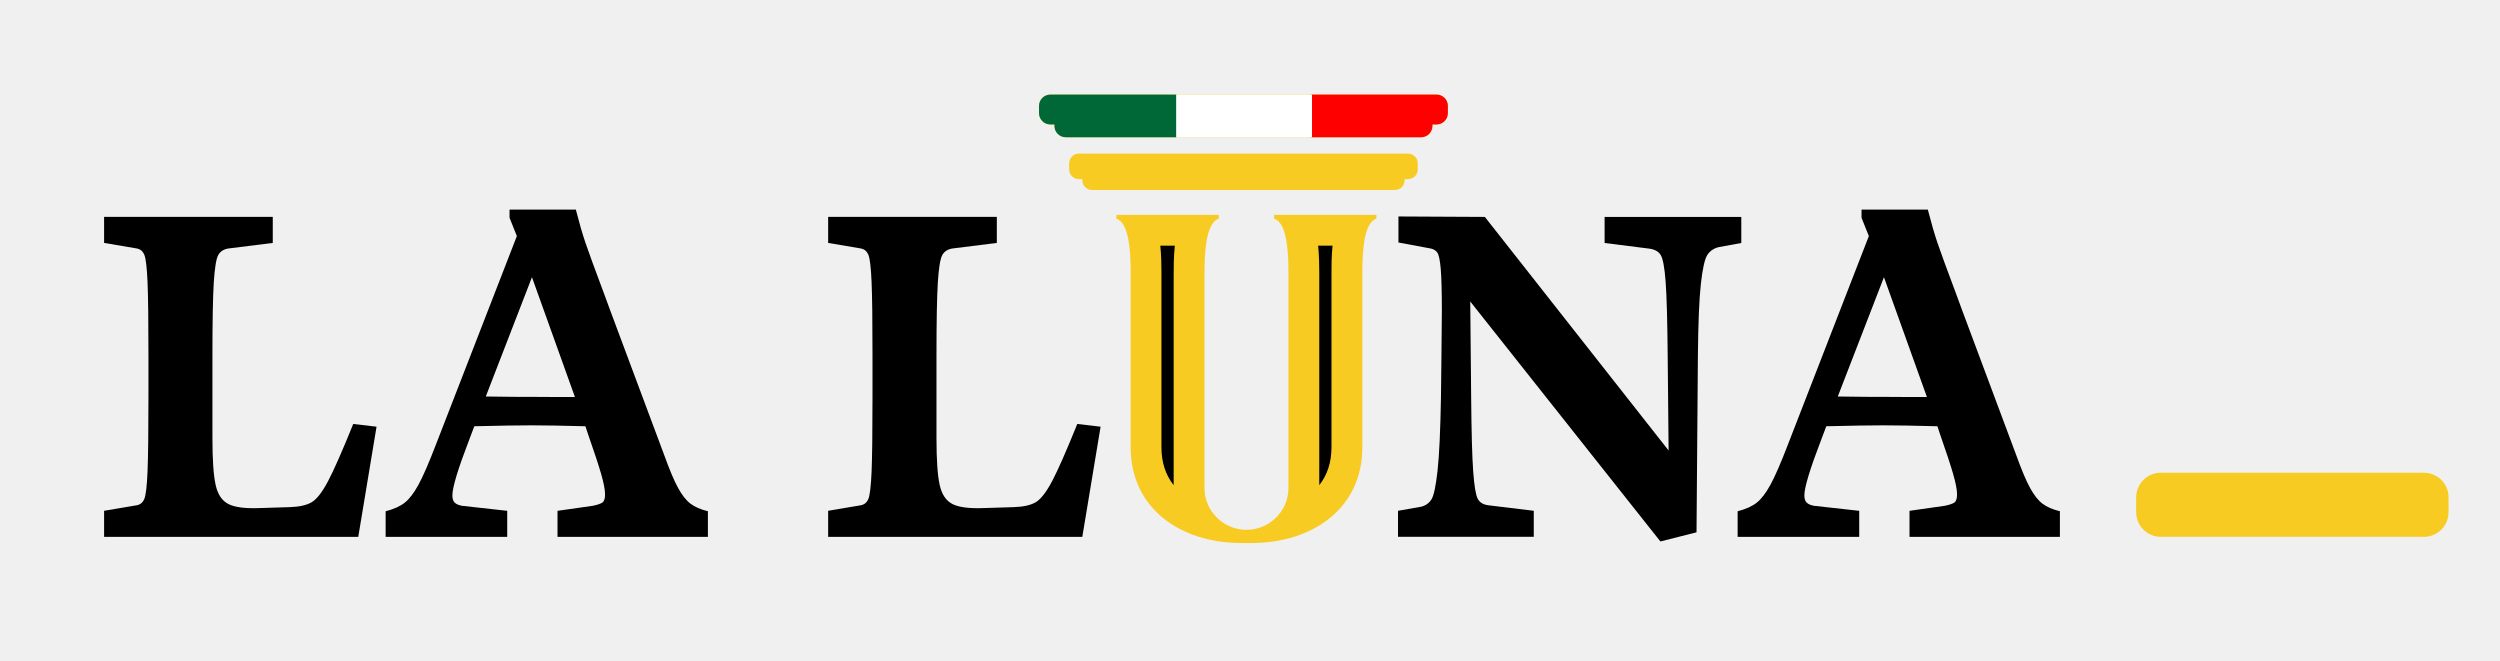
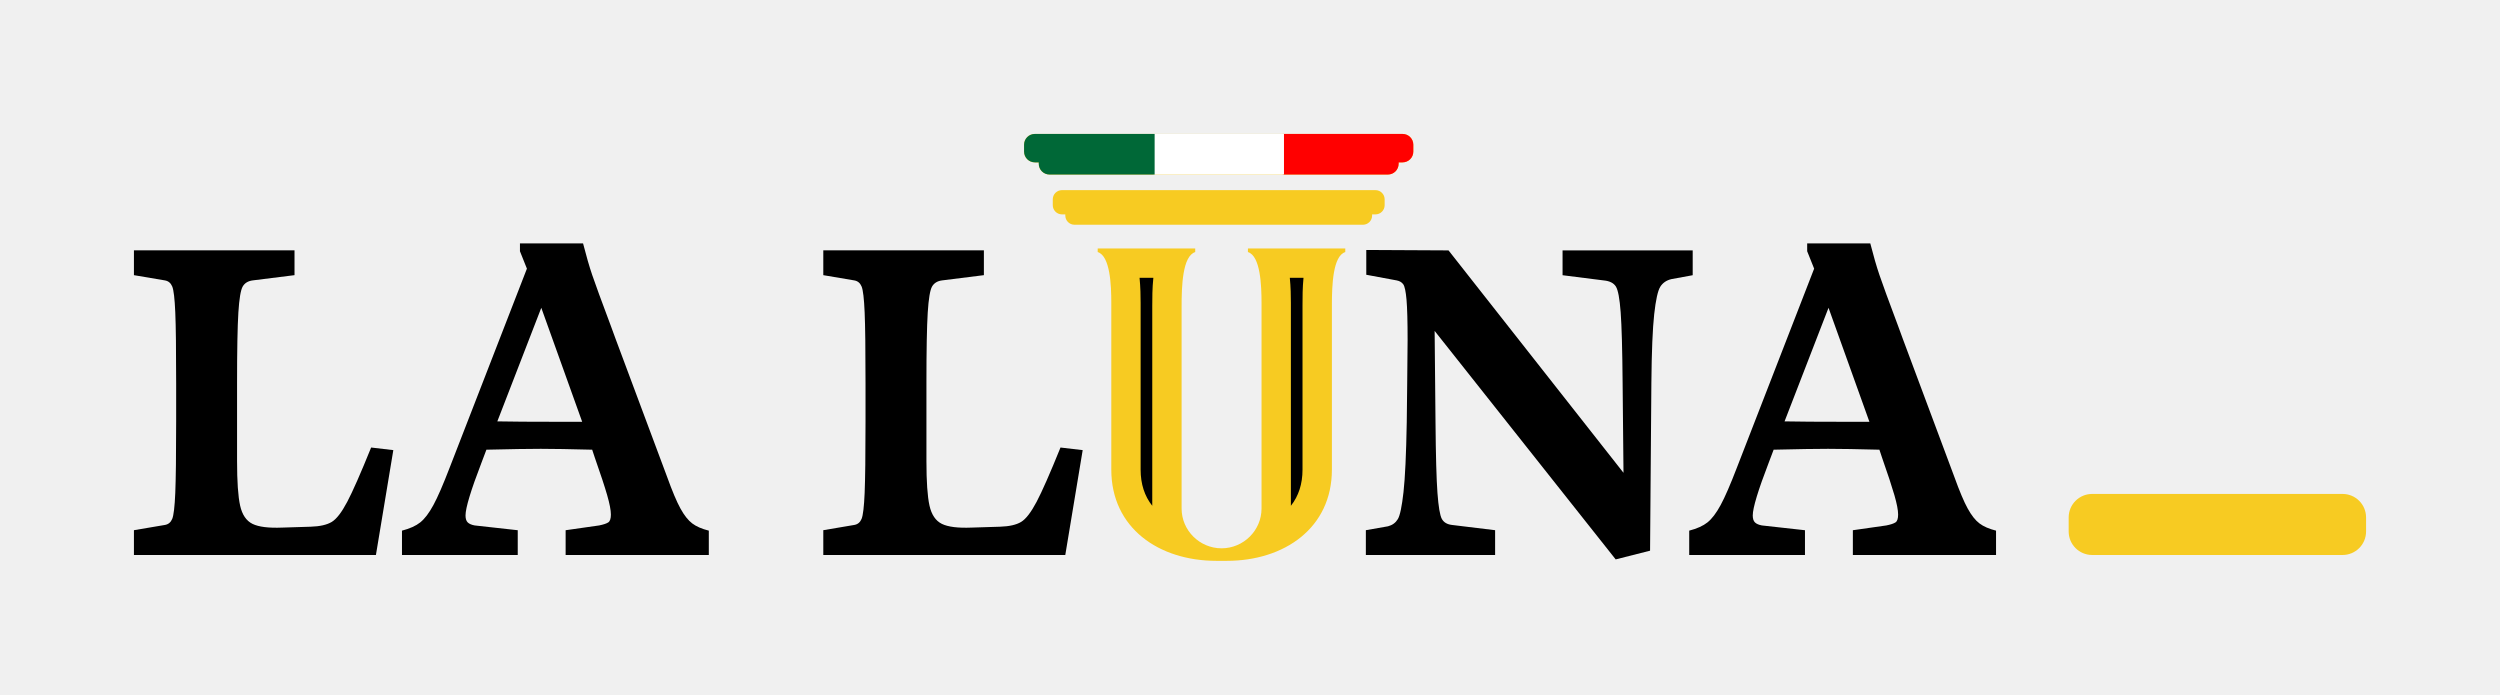
- <svg xmlns="http://www.w3.org/2000/svg" id="Layer_1" version="1.1" viewBox="0 0 841 222.17">
+ <svg xmlns="http://www.w3.org/2000/svg" id="Layer_1" version="1.1" viewBox="-12.30 -15.50 883.31 245.48">
  <defs>
    <style>
      .st0 {
        fill: #fff;
      }

      .st1 {
        fill: #f7cb22;
      }

      .st2 {
        fill: red;
      }

      .st3 {
        fill: #006837;
      }
    </style>
  </defs>
  <path d="M35.02,180.59v-8.76l10.92-1.85c1.23-.2,2.1-.92,2.61-2.15.51-1.23.87-4.28,1.08-9.15.2-4.87.31-13.25.31-25.14v-13.53c0-11.89-.1-20.27-.31-25.14-.21-4.87-.56-7.92-1.08-9.15-.51-1.23-1.38-1.95-2.61-2.15l-10.92-1.85v-8.76h56.74v8.76l-14.76,1.85c-1.64.21-2.82.92-3.54,2.15-.72,1.23-1.23,4.31-1.54,9.23-.31,4.92-.46,13.28-.46,25.06v27.37c0,7.28.36,12.53,1.08,15.76.72,3.23,2.18,5.38,4.38,6.46,2.2,1.08,5.71,1.51,10.53,1.31l10-.31c3.28-.1,5.77-.67,7.46-1.69,1.69-1.02,3.51-3.38,5.46-7.07,1.95-3.69,4.77-10.1,8.46-19.22l7.84.92-6.15,37.06H35.02Z" />
  <path d="M136.2,169.06c1.54-1.23,3.08-3.25,4.61-6.07,1.54-2.82,3.48-7.3,5.84-13.45l27.22-70.12-2.46-6.15v-2.77h22.3c1.13,4.41,2.2,8.13,3.23,11.15,1.02,3.03,3.23,9.05,6.61,18.07l1.69,4.61,18.14,48.59c1.85,5.13,3.43,8.89,4.77,11.3,1.33,2.41,2.71,4.15,4.15,5.23,1.43,1.08,3.38,1.92,5.84,2.54v8.61h-50.59v-8.76l11.84-1.69c1.54-.31,2.61-.67,3.23-1.08.62-.41.92-1.33.92-2.77,0-1.54-.44-3.82-1.31-6.84-.87-3.02-2.33-7.46-4.38-13.3l-.92-2.77c-7.79-.2-13.84-.31-18.15-.31s-10.61.1-19.22.31l-1.69,4.46c-3.79,9.84-5.69,16.1-5.69,18.76,0,1.13.25,1.95.77,2.46.51.51,1.33.87,2.46,1.08l15.22,1.69v8.76h-40.9v-8.61c2.77-.72,4.92-1.69,6.46-2.92ZM184.79,133.54h8.61l-14.45-40.29-15.53,40.13c4.82.1,11.94.15,21.37.15Z" />
  <path d="M278.59,180.59v-8.76l10.92-1.85c1.23-.2,2.1-.92,2.61-2.15.51-1.23.87-4.28,1.08-9.15.2-4.87.31-13.25.31-25.14v-13.53c0-11.89-.1-20.27-.31-25.14-.21-4.87-.56-7.92-1.08-9.15-.51-1.23-1.38-1.95-2.61-2.15l-10.92-1.85v-8.76h56.74v8.76l-14.76,1.85c-1.64.21-2.82.92-3.54,2.15-.72,1.23-1.23,4.31-1.54,9.23s-.46,13.28-.46,25.06v27.37c0,7.28.36,12.53,1.08,15.76.72,3.23,2.18,5.38,4.38,6.46,2.2,1.08,5.71,1.51,10.53,1.31l10-.31c3.28-.1,5.77-.67,7.46-1.69,1.69-1.02,3.51-3.38,5.46-7.07,1.95-3.69,4.77-10.1,8.46-19.22l7.84.92-6.15,37.06h-85.5Z" />
  <path d="M435.14,175.17c2.19-3.12,3.47-6.91,3.47-10.99v-72.68c0-4.89-.24-9.91-1.35-14.04h17.13c-1.14,4.35-1.3,9.68-1.3,14.79v58.19c0,8.16-3.12,15-9.01,19.8-2.55,2.07-5.57,3.73-8.94,4.93ZM403.48,175.17c-3.37-1.2-6.4-2.86-8.94-4.93-5.9-4.79-9.01-11.64-9.01-19.8v-58.94c0-4.89-.24-9.91-1.35-14.04h17.19c-1.19,4.46-1.36,9.97-1.36,15.24v71.48c0,4.08,1.28,7.87,3.47,10.99Z" />
  <path d="M494.59,101.4l.31,32.29c.1,11.79.33,20.12.69,24.99.36,4.87.87,7.92,1.54,9.15.67,1.23,1.87,1.95,3.61,2.15l15.22,1.85v8.76h-45.67v-8.76l7.84-1.38c1.54-.41,2.69-1.25,3.46-2.54.77-1.28,1.43-4.46,2-9.53.56-5.07.95-13.3,1.15-24.68l.15-13.07.15-15.99c0-6.56-.13-11.3-.38-14.22-.26-2.92-.64-4.74-1.15-5.46-.51-.72-1.28-1.18-2.31-1.38l-10.76-2v-8.76l29.06.15,61.82,78.58-.31-31.68c-.1-11.89-.33-20.24-.69-25.06-.36-4.82-.92-7.84-1.69-9.07-.77-1.23-2.18-1.95-4.23-2.15l-14.61-1.85v-8.76h45.98v8.76l-7.53,1.38c-1.74.41-3.05,1.31-3.92,2.69-.87,1.38-1.59,4.61-2.15,9.69-.56,5.07-.9,13.2-1,24.37l-.46,59.2-12.15,3.08-63.97-80.73Z" />
  <path d="M591.01,169.06c1.54-1.23,3.08-3.25,4.61-6.07,1.54-2.82,3.48-7.3,5.84-13.45l27.22-70.12-2.46-6.15v-2.77h22.3c1.13,4.41,2.2,8.13,3.23,11.15,1.02,3.03,3.23,9.05,6.61,18.07l1.69,4.61,18.14,48.59c1.85,5.13,3.43,8.89,4.77,11.3,1.33,2.41,2.71,4.15,4.15,5.23,1.43,1.08,3.38,1.92,5.84,2.54v8.61h-50.59v-8.76l11.84-1.69c1.54-.31,2.61-.67,3.23-1.08.62-.41.92-1.33.92-2.77,0-1.54-.44-3.82-1.31-6.84-.87-3.02-2.33-7.46-4.38-13.3l-.92-2.77c-7.79-.2-13.84-.31-18.15-.31s-10.61.1-19.22.31l-1.69,4.46c-3.79,9.84-5.69,16.1-5.69,18.76,0,1.13.25,1.95.77,2.46.51.51,1.33.87,2.46,1.08l15.22,1.69v8.76h-40.9v-8.61c2.77-.72,4.92-1.69,6.46-2.92ZM639.6,133.54h8.61l-14.45-40.29-15.53,40.13c4.82.1,11.94.15,21.37.15Z" />
  <rect class="st1" x="718.61" y="159.02" width="105.08" height="21.57" rx="8.3" ry="8.3" />
  <path class="st1" d="M448.26,82.65c-.35,3.52-.35,6.92-.35,9.6v58.19c0,5.05-1.38,9.32-4.11,12.77v-71.71c0-2.37-.05-5.57-.38-8.85h4.85M395.21,82.65c-.39,3.69-.39,7.25-.39,10.05v70.51c-2.73-3.44-4.11-7.72-4.11-12.77v-58.94c0-2.37-.05-5.57-.38-8.85h4.88M463.01,72.28h-34.39v1.28c4.43,1.35,4.81,11.79,4.81,17.95v72.68c0,7.73-6.38,14.04-14.12,14.04s-14.12-6.31-14.12-14.04v-71.48c0-7.06.3-17.72,4.81-19.15v-1.28h-34.46v1.28c4.43,1.35,4.81,11.79,4.81,17.95v58.94c0,20.57,16.74,32.21,37.17,32.21h3.6c20.42,0,37.17-11.64,37.17-32.21v-58.19c0-7.13.38-17.34,4.73-18.7v-1.28h0Z" />
  <path class="st1" d="M473.67,51.68h-110.75c-1.79,0-3.25,1.45-3.25,3.25v2.07c0,1.79,1.45,3.25,3.25,3.25h1.18v.41c0,1.79,1.45,3.25,3.25,3.25h101.9c1.79,0,3.25-1.45,3.25-3.25v-.41h1.18c1.79,0,3.25-1.45,3.25-3.25v-2.07c0-1.79-1.45-3.25-3.25-3.25Z" />
  <g>
    <path class="st1" d="M487.06,35.63v2.43c0,2.11-1.71,3.81-3.81,3.81h-1.38v.49c0,2.11-1.71,3.81-3.81,3.81h-119.53c-2.1,0-3.81-1.7-3.81-3.81v-.49h-1.38c-2.1,0-3.81-1.7-3.81-3.81v-2.43c0-2.11,1.71-3.81,3.81-3.81h129.91c2.1,0,3.81,1.7,3.81,3.81Z" />
    <path class="st2" d="M487.06,35.63v2.43c0,2.11-1.71,3.81-3.81,3.81h-1.38v.49c0,2.11-1.71,3.81-3.81,3.81h-37.13v-14.35h42.32c2.1,0,3.81,1.7,3.81,3.81Z" />
    <rect class="st0" x="395.23" y="31.82" width="46.13" height="14.35" />
    <path class="st3" d="M395.66,31.82v14.35h-37.13c-2.1,0-3.81-1.7-3.81-3.81v-.49h-1.38c-2.1,0-3.81-1.7-3.81-3.81v-2.43c0-2.11,1.71-3.81,3.81-3.81h42.32Z" />
  </g>
</svg>
